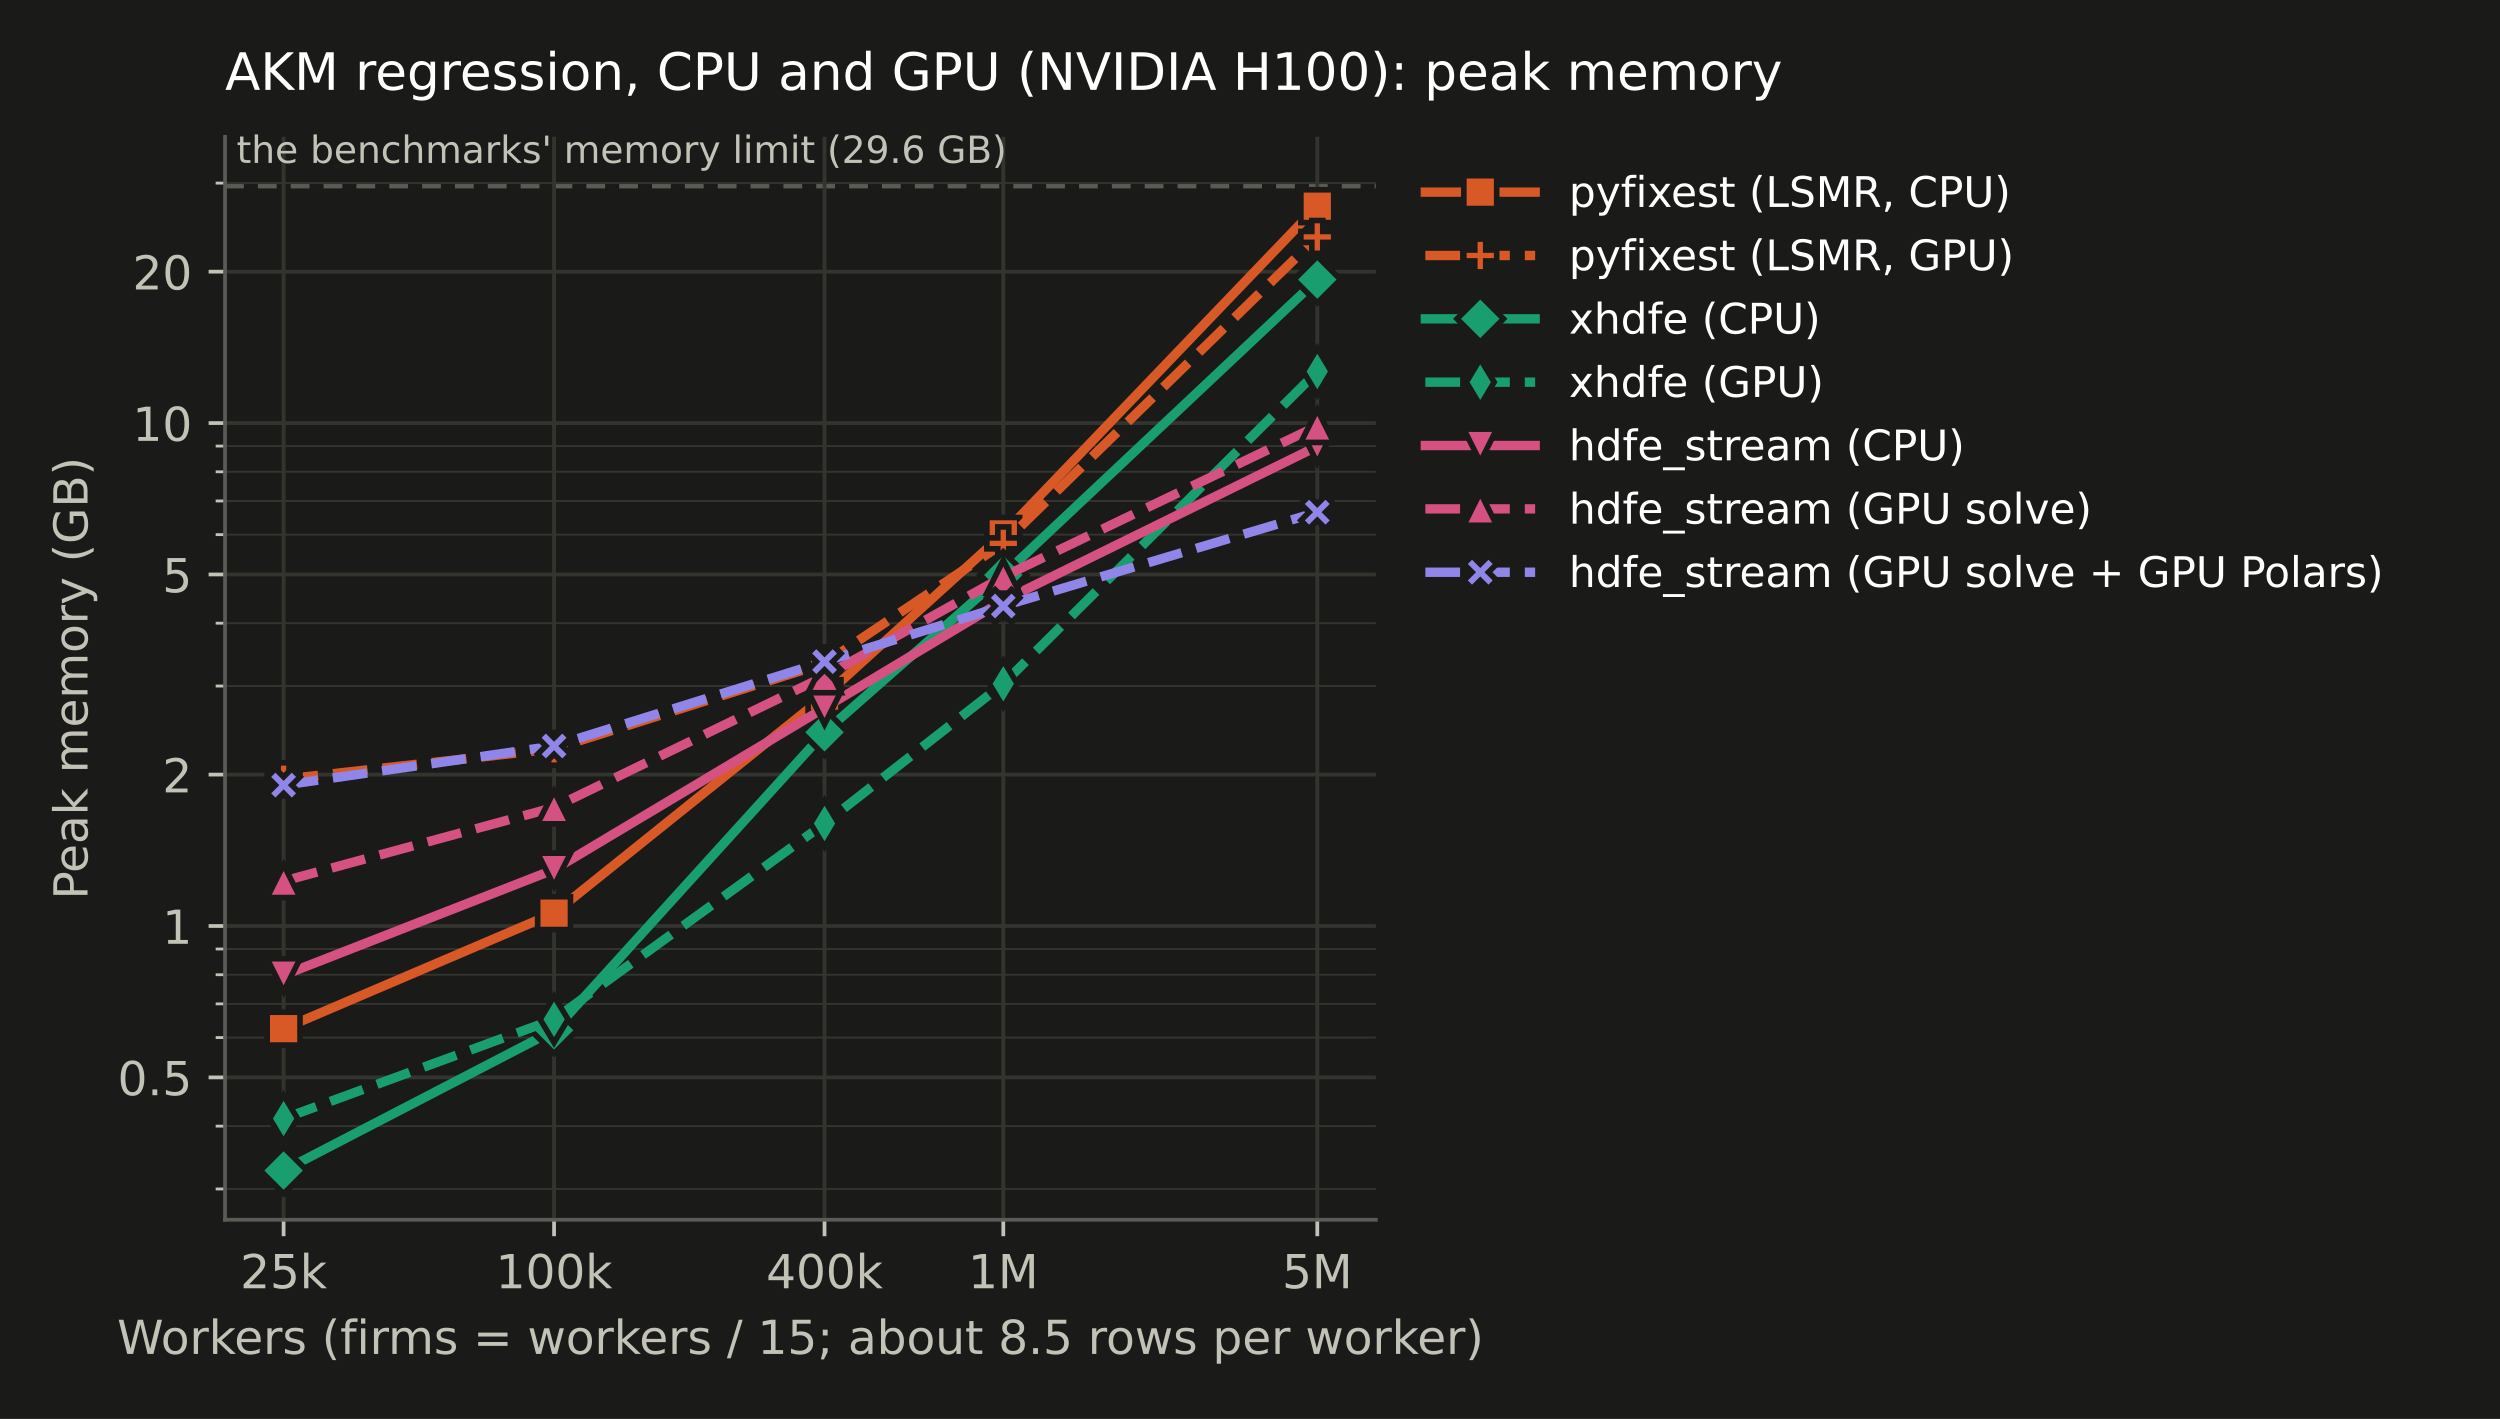
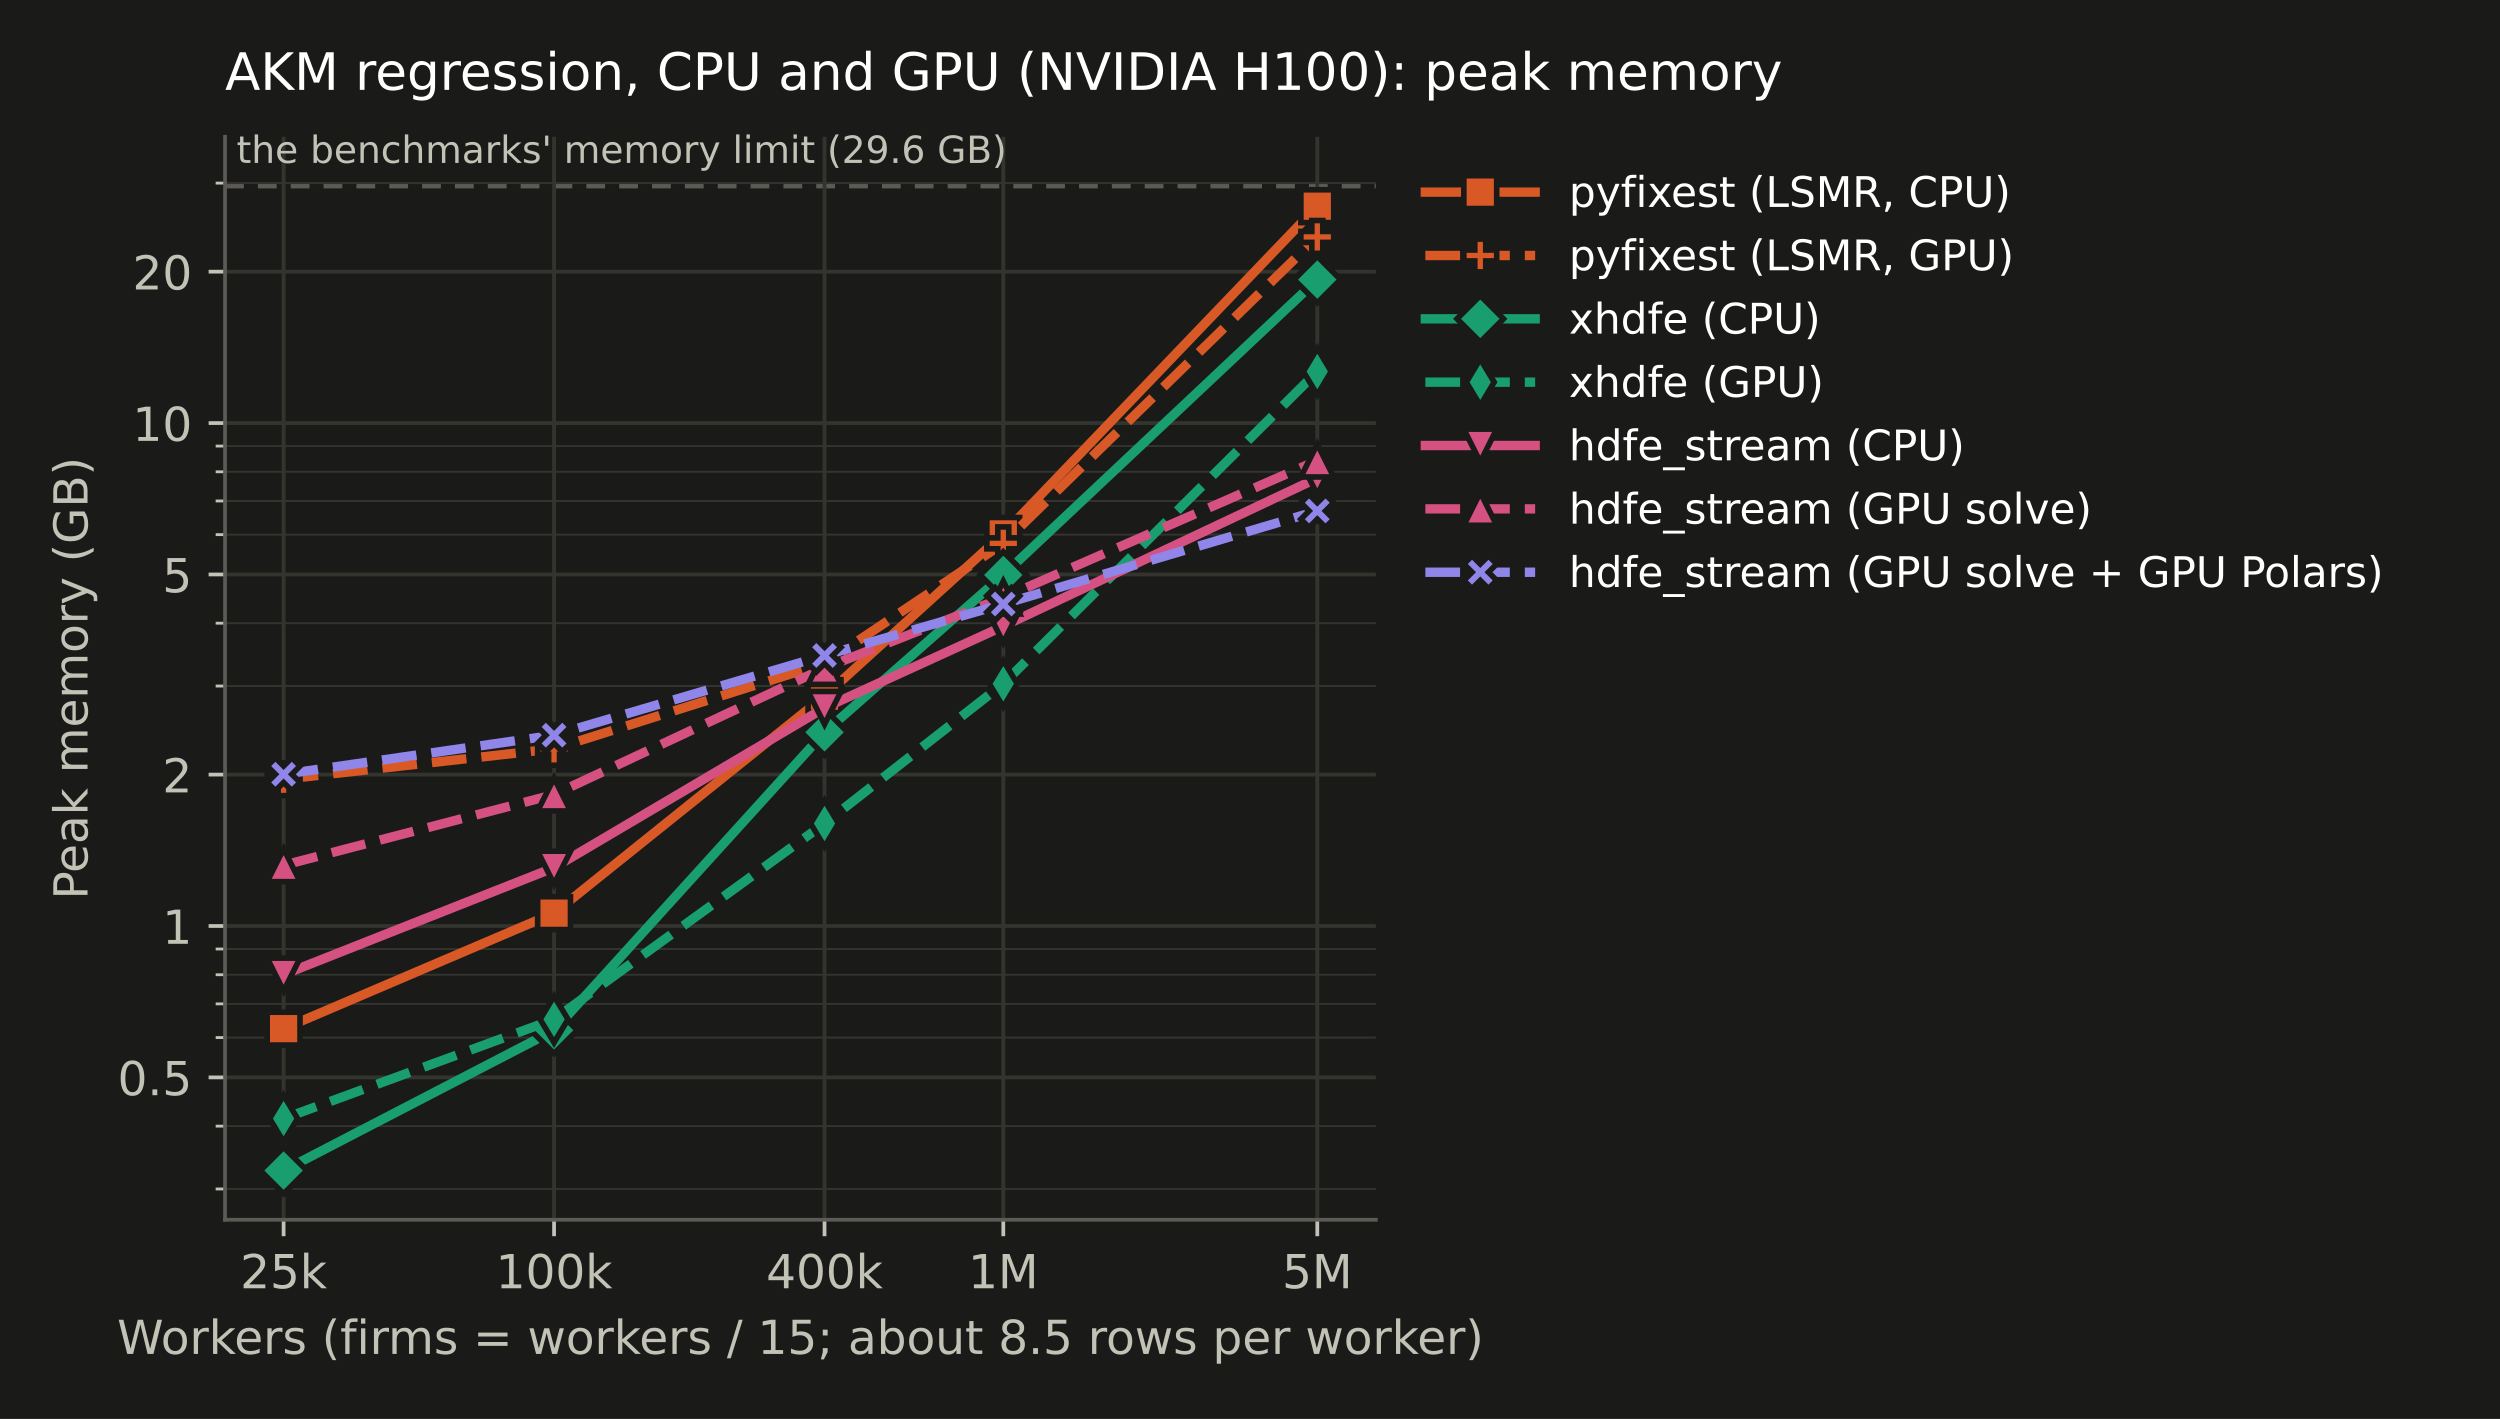
<svg xmlns="http://www.w3.org/2000/svg" xmlns:xlink="http://www.w3.org/1999/xlink" width="532.8pt" height="302.4pt" viewBox="0 0 532.8 302.4" version="1.1">
  <defs>
    <style type="text/css">*{stroke-linejoin: round; stroke-linecap: butt}</style>
  </defs>
  <g id="figure_1">
    <g id="patch_1">
      <path d="M 0 302.4  L 532.8 302.4  L 532.8 0  L 0 0  z " style="fill: #1a1a19" />
    </g>
    <g id="axes_1">
      <g id="patch_2">
        <path d="M 47.962 259.955  L 293.22 259.955  L 293.22 29.157  L 47.962 29.157  z " style="fill: #1a1a19" />
      </g>
      <g id="line2d_1">
        <path d="M 47.962 39.648  L 293.22 39.648  " clip-path="url(#p9bb0309272)" style="fill: none; stroke-dasharray: 4,3; stroke-dashoffset: 0; stroke: #5b5a55" />
      </g>
      <g id="matplotlib.axis_1">
        <g id="xtick_1">
          <g id="line2d_2">
            <path d="M 60.441 259.955  L 60.441 29.157  " clip-path="url(#p9bb0309272)" style="fill: none; stroke: #34342f; stroke-width: 0.8; stroke-linecap: square" />
          </g>
          <g id="line2d_3">
            <defs>
              <path id="m5e53d894cf" d="M 0 0  L 0 3.5  " style="stroke: #c3c2b7; stroke-width: 0.8" />
            </defs>
            <g>
              <use xlink:href="#m5e53d894cf" x="60.441" y="259.955" style="fill: #c3c2b7; stroke: #c3c2b7; stroke-width: 0.8" />
            </g>
          </g>
          <g id="text_1">
            <text style="font-size: 10px; font-family: 'DejaVu Sans', 'Bitstream Vera Sans', 'Computer Modern Sans Serif', 'Lucida Grande', 'Verdana', 'Geneva', 'Lucid', 'Arial', 'Helvetica', 'Avant Garde', sans-serif; text-anchor: middle; fill: #c3c2b7" x="60.441" y="274.554" transform="rotate(-0 60.44051 274.5537)">25k</text>
          </g>
        </g>
        <g id="xtick_2">
          <g id="line2d_4">
            <path d="M 118.082 259.955  L 118.082 29.157  " clip-path="url(#p9bb0309272)" style="fill: none; stroke: #34342f; stroke-width: 0.8; stroke-linecap: square" />
          </g>
          <g id="line2d_5">
            <g>
              <use xlink:href="#m5e53d894cf" x="118.082" y="259.955" style="fill: #c3c2b7; stroke: #c3c2b7; stroke-width: 0.8" />
            </g>
          </g>
          <g id="text_2">
            <text style="font-size: 10px; font-family: 'DejaVu Sans', 'Bitstream Vera Sans', 'Computer Modern Sans Serif', 'Lucida Grande', 'Verdana', 'Geneva', 'Lucid', 'Arial', 'Helvetica', 'Avant Garde', sans-serif; text-anchor: middle; fill: #c3c2b7" x="118.082" y="274.554" transform="rotate(-0 118.0818 274.5537)">100k</text>
          </g>
        </g>
        <g id="xtick_3">
          <g id="line2d_6">
            <path d="M 175.723 259.955  L 175.723 29.157  " clip-path="url(#p9bb0309272)" style="fill: none; stroke: #34342f; stroke-width: 0.8; stroke-linecap: square" />
          </g>
          <g id="line2d_7">
            <g>
              <use xlink:href="#m5e53d894cf" x="175.723" y="259.955" style="fill: #c3c2b7; stroke: #c3c2b7; stroke-width: 0.8" />
            </g>
          </g>
          <g id="text_3">
            <text style="font-size: 10px; font-family: 'DejaVu Sans', 'Bitstream Vera Sans', 'Computer Modern Sans Serif', 'Lucida Grande', 'Verdana', 'Geneva', 'Lucid', 'Arial', 'Helvetica', 'Avant Garde', sans-serif; text-anchor: middle; fill: #c3c2b7" x="175.723" y="274.554" transform="rotate(-0 175.7231 274.5537)">400k</text>
          </g>
        </g>
        <g id="xtick_4">
          <g id="line2d_8">
            <path d="M 213.822 259.955  L 213.822 29.157  " clip-path="url(#p9bb0309272)" style="fill: none; stroke: #34342f; stroke-width: 0.8; stroke-linecap: square" />
          </g>
          <g id="line2d_9">
            <g>
              <use xlink:href="#m5e53d894cf" x="213.822" y="259.955" style="fill: #c3c2b7; stroke: #c3c2b7; stroke-width: 0.8" />
            </g>
          </g>
          <g id="text_4">
            <text style="font-size: 10px; font-family: 'DejaVu Sans', 'Bitstream Vera Sans', 'Computer Modern Sans Serif', 'Lucida Grande', 'Verdana', 'Geneva', 'Lucid', 'Arial', 'Helvetica', 'Avant Garde', sans-serif; text-anchor: middle; fill: #c3c2b7" x="213.822" y="274.553" transform="rotate(-0 213.8219 274.553)">1M</text>
          </g>
        </g>
        <g id="xtick_5">
          <g id="line2d_10">
            <path d="M 280.741 259.955  L 280.741 29.157  " clip-path="url(#p9bb0309272)" style="fill: none; stroke: #34342f; stroke-width: 0.8; stroke-linecap: square" />
          </g>
          <g id="line2d_11">
            <g>
              <use xlink:href="#m5e53d894cf" x="280.741" y="259.955" style="fill: #c3c2b7; stroke: #c3c2b7; stroke-width: 0.8" />
            </g>
          </g>
          <g id="text_5">
            <text style="font-size: 10px; font-family: 'DejaVu Sans', 'Bitstream Vera Sans', 'Computer Modern Sans Serif', 'Lucida Grande', 'Verdana', 'Geneva', 'Lucid', 'Arial', 'Helvetica', 'Avant Garde', sans-serif; text-anchor: middle; fill: #c3c2b7" x="280.741" y="274.553" transform="rotate(-0 280.7414 274.553)">5M</text>
          </g>
        </g>
        <g id="text_6">
          <text style="font-size: 10px; font-family: 'DejaVu Sans', 'Bitstream Vera Sans', 'Computer Modern Sans Serif', 'Lucida Grande', 'Verdana', 'Geneva', 'Lucid', 'Arial', 'Helvetica', 'Avant Garde', sans-serif; text-anchor: middle; fill: #c3c2b7" x="170.591" y="288.555" transform="rotate(-0 170.5909 288.5545)">Workers (firms = workers / 15; about 8.5 rows per worker)</text>
        </g>
      </g>
      <g id="matplotlib.axis_2">
        <g id="ytick_1">
          <g id="line2d_12">
            <path d="M 47.962 229.612  L 293.22 229.612  " clip-path="url(#p9bb0309272)" style="fill: none; stroke: #34342f; stroke-width: 0.8; stroke-linecap: square" />
          </g>
          <g id="line2d_13">
            <defs>
              <path id="m9ad4db9a4c" d="M 0 0  L -3.5 0  " style="stroke: #c3c2b7; stroke-width: 0.8" />
            </defs>
            <g>
              <use xlink:href="#m9ad4db9a4c" x="47.962" y="229.612" style="fill: #c3c2b7; stroke: #c3c2b7; stroke-width: 0.8" />
            </g>
          </g>
          <g id="text_7">
            <text style="font-size: 10px; font-family: 'DejaVu Sans', 'Bitstream Vera Sans', 'Computer Modern Sans Serif', 'Lucida Grande', 'Verdana', 'Geneva', 'Lucid', 'Arial', 'Helvetica', 'Avant Garde', sans-serif; text-anchor: end; fill: #c3c2b7" x="40.962" y="233.411" transform="rotate(-0 40.96234 233.4108)">0.5</text>
          </g>
        </g>
        <g id="ytick_2">
          <g id="line2d_14">
            <path d="M 47.962 197.347  L 293.22 197.347  " clip-path="url(#p9bb0309272)" style="fill: none; stroke: #34342f; stroke-width: 0.8; stroke-linecap: square" />
          </g>
          <g id="line2d_15">
            <g>
              <use xlink:href="#m9ad4db9a4c" x="47.962" y="197.347" style="fill: #c3c2b7; stroke: #c3c2b7; stroke-width: 0.8" />
            </g>
          </g>
          <g id="text_8">
            <text style="font-size: 10px; font-family: 'DejaVu Sans', 'Bitstream Vera Sans', 'Computer Modern Sans Serif', 'Lucida Grande', 'Verdana', 'Geneva', 'Lucid', 'Arial', 'Helvetica', 'Avant Garde', sans-serif; text-anchor: end; fill: #c3c2b7" x="40.962" y="201.145" transform="rotate(-0 40.96234 201.1453)">1</text>
          </g>
        </g>
        <g id="ytick_3">
          <g id="line2d_16">
            <path d="M 47.962 165.081  L 293.22 165.081  " clip-path="url(#p9bb0309272)" style="fill: none; stroke: #34342f; stroke-width: 0.8; stroke-linecap: square" />
          </g>
          <g id="line2d_17">
            <g>
              <use xlink:href="#m9ad4db9a4c" x="47.962" y="165.081" style="fill: #c3c2b7; stroke: #c3c2b7; stroke-width: 0.8" />
            </g>
          </g>
          <g id="text_9">
            <text style="font-size: 10px; font-family: 'DejaVu Sans', 'Bitstream Vera Sans', 'Computer Modern Sans Serif', 'Lucida Grande', 'Verdana', 'Geneva', 'Lucid', 'Arial', 'Helvetica', 'Avant Garde', sans-serif; text-anchor: end; fill: #c3c2b7" x="40.962" y="168.88" transform="rotate(-0 40.96234 168.8799)">2</text>
          </g>
        </g>
        <g id="ytick_4">
          <g id="line2d_18">
            <path d="M 47.962 122.428  L 293.22 122.428  " clip-path="url(#p9bb0309272)" style="fill: none; stroke: #34342f; stroke-width: 0.8; stroke-linecap: square" />
          </g>
          <g id="line2d_19">
            <g>
              <use xlink:href="#m9ad4db9a4c" x="47.962" y="122.428" style="fill: #c3c2b7; stroke: #c3c2b7; stroke-width: 0.8" />
            </g>
          </g>
          <g id="text_10">
            <text style="font-size: 10px; font-family: 'DejaVu Sans', 'Bitstream Vera Sans', 'Computer Modern Sans Serif', 'Lucida Grande', 'Verdana', 'Geneva', 'Lucid', 'Arial', 'Helvetica', 'Avant Garde', sans-serif; text-anchor: end; fill: #c3c2b7" x="40.962" y="126.227" transform="rotate(-0 40.96234 126.2272)">5</text>
          </g>
        </g>
        <g id="ytick_5">
          <g id="line2d_20">
            <path d="M 47.962 90.163  L 293.22 90.163  " clip-path="url(#p9bb0309272)" style="fill: none; stroke: #34342f; stroke-width: 0.8; stroke-linecap: square" />
          </g>
          <g id="line2d_21">
            <g>
              <use xlink:href="#m9ad4db9a4c" x="47.962" y="90.163" style="fill: #c3c2b7; stroke: #c3c2b7; stroke-width: 0.8" />
            </g>
          </g>
          <g id="text_11">
            <text style="font-size: 10px; font-family: 'DejaVu Sans', 'Bitstream Vera Sans', 'Computer Modern Sans Serif', 'Lucida Grande', 'Verdana', 'Geneva', 'Lucid', 'Arial', 'Helvetica', 'Avant Garde', sans-serif; text-anchor: end; fill: #c3c2b7" x="40.962" y="93.962" transform="rotate(-0 40.96234 93.96178)">10</text>
          </g>
        </g>
        <g id="ytick_6">
          <g id="line2d_22">
            <path d="M 47.962 57.897  L 293.22 57.897  " clip-path="url(#p9bb0309272)" style="fill: none; stroke: #34342f; stroke-width: 0.8; stroke-linecap: square" />
          </g>
          <g id="line2d_23">
            <g>
              <use xlink:href="#m9ad4db9a4c" x="47.962" y="57.897" style="fill: #c3c2b7; stroke: #c3c2b7; stroke-width: 0.8" />
            </g>
          </g>
          <g id="text_12">
            <text style="font-size: 10px; font-family: 'DejaVu Sans', 'Bitstream Vera Sans', 'Computer Modern Sans Serif', 'Lucida Grande', 'Verdana', 'Geneva', 'Lucid', 'Arial', 'Helvetica', 'Avant Garde', sans-serif; text-anchor: end; fill: #c3c2b7" x="40.962" y="61.696" transform="rotate(-0 40.96234 61.69632)">20</text>
          </g>
        </g>
        <g id="ytick_7">
          <g id="line2d_24">
            <path d="M 47.962 253.391  L 293.22 253.391  " clip-path="url(#p9bb0309272)" style="fill: none; stroke: #34342f; stroke-width: 0.4; stroke-linecap: square" />
          </g>
          <g id="line2d_25">
            <defs>
              <path id="m36811fcc21" d="M 0 0  L -2 0  " style="stroke: #c3c2b7; stroke-width: 0.6" />
            </defs>
            <g>
              <use xlink:href="#m36811fcc21" x="47.962" y="253.391" style="fill: #c3c2b7; stroke: #c3c2b7; stroke-width: 0.6" />
            </g>
          </g>
        </g>
        <g id="ytick_8">
          <g id="line2d_26">
            <path d="M 47.962 239.999  L 293.22 239.999  " clip-path="url(#p9bb0309272)" style="fill: none; stroke: #34342f; stroke-width: 0.4; stroke-linecap: square" />
          </g>
          <g id="line2d_27">
            <g>
              <use xlink:href="#m36811fcc21" x="47.962" y="239.999" style="fill: #c3c2b7; stroke: #c3c2b7; stroke-width: 0.6" />
            </g>
          </g>
        </g>
        <g id="ytick_9">
          <g id="line2d_28">
            <path d="M 47.962 221.125  L 293.22 221.125  " clip-path="url(#p9bb0309272)" style="fill: none; stroke: #34342f; stroke-width: 0.4; stroke-linecap: square" />
          </g>
          <g id="line2d_29">
            <g>
              <use xlink:href="#m36811fcc21" x="47.962" y="221.125" style="fill: #c3c2b7; stroke: #c3c2b7; stroke-width: 0.6" />
            </g>
          </g>
        </g>
        <g id="ytick_10">
          <g id="line2d_30">
            <path d="M 47.962 213.949  L 293.22 213.949  " clip-path="url(#p9bb0309272)" style="fill: none; stroke: #34342f; stroke-width: 0.4; stroke-linecap: square" />
          </g>
          <g id="line2d_31">
            <g>
              <use xlink:href="#m36811fcc21" x="47.962" y="213.949" style="fill: #c3c2b7; stroke: #c3c2b7; stroke-width: 0.6" />
            </g>
          </g>
        </g>
        <g id="ytick_11">
          <g id="line2d_32">
            <path d="M 47.962 207.734  L 293.22 207.734  " clip-path="url(#p9bb0309272)" style="fill: none; stroke: #34342f; stroke-width: 0.4; stroke-linecap: square" />
          </g>
          <g id="line2d_33">
            <g>
              <use xlink:href="#m36811fcc21" x="47.962" y="207.734" style="fill: #c3c2b7; stroke: #c3c2b7; stroke-width: 0.6" />
            </g>
          </g>
        </g>
        <g id="ytick_12">
          <g id="line2d_34">
            <path d="M 47.962 202.251  L 293.22 202.251  " clip-path="url(#p9bb0309272)" style="fill: none; stroke: #34342f; stroke-width: 0.4; stroke-linecap: square" />
          </g>
          <g id="line2d_35">
            <g>
              <use xlink:href="#m36811fcc21" x="47.962" y="202.251" style="fill: #c3c2b7; stroke: #c3c2b7; stroke-width: 0.6" />
            </g>
          </g>
        </g>
        <g id="ytick_13">
          <g id="line2d_36">
            <path d="M 47.962 146.207  L 293.22 146.207  " clip-path="url(#p9bb0309272)" style="fill: none; stroke: #34342f; stroke-width: 0.4; stroke-linecap: square" />
          </g>
          <g id="line2d_37">
            <g>
              <use xlink:href="#m36811fcc21" x="47.962" y="146.207" style="fill: #c3c2b7; stroke: #c3c2b7; stroke-width: 0.6" />
            </g>
          </g>
        </g>
        <g id="ytick_14">
          <g id="line2d_38">
            <path d="M 47.962 132.816  L 293.22 132.816  " clip-path="url(#p9bb0309272)" style="fill: none; stroke: #34342f; stroke-width: 0.4; stroke-linecap: square" />
          </g>
          <g id="line2d_39">
            <g>
              <use xlink:href="#m36811fcc21" x="47.962" y="132.816" style="fill: #c3c2b7; stroke: #c3c2b7; stroke-width: 0.6" />
            </g>
          </g>
        </g>
        <g id="ytick_15">
          <g id="line2d_40">
            <path d="M 47.962 113.941  L 293.22 113.941  " clip-path="url(#p9bb0309272)" style="fill: none; stroke: #34342f; stroke-width: 0.4; stroke-linecap: square" />
          </g>
          <g id="line2d_41">
            <g>
              <use xlink:href="#m36811fcc21" x="47.962" y="113.941" style="fill: #c3c2b7; stroke: #c3c2b7; stroke-width: 0.6" />
            </g>
          </g>
        </g>
        <g id="ytick_16">
          <g id="line2d_42">
            <path d="M 47.962 106.766  L 293.22 106.766  " clip-path="url(#p9bb0309272)" style="fill: none; stroke: #34342f; stroke-width: 0.4; stroke-linecap: square" />
          </g>
          <g id="line2d_43">
            <g>
              <use xlink:href="#m36811fcc21" x="47.962" y="106.766" style="fill: #c3c2b7; stroke: #c3c2b7; stroke-width: 0.6" />
            </g>
          </g>
        </g>
        <g id="ytick_17">
          <g id="line2d_44">
            <path d="M 47.962 100.55  L 293.22 100.55  " clip-path="url(#p9bb0309272)" style="fill: none; stroke: #34342f; stroke-width: 0.4; stroke-linecap: square" />
          </g>
          <g id="line2d_45">
            <g>
              <use xlink:href="#m36811fcc21" x="47.962" y="100.55" style="fill: #c3c2b7; stroke: #c3c2b7; stroke-width: 0.6" />
            </g>
          </g>
        </g>
        <g id="ytick_18">
          <g id="line2d_46">
            <path d="M 47.962 95.067  L 293.22 95.067  " clip-path="url(#p9bb0309272)" style="fill: none; stroke: #34342f; stroke-width: 0.4; stroke-linecap: square" />
          </g>
          <g id="line2d_47">
            <g>
              <use xlink:href="#m36811fcc21" x="47.962" y="95.067" style="fill: #c3c2b7; stroke: #c3c2b7; stroke-width: 0.6" />
            </g>
          </g>
        </g>
        <g id="ytick_19">
          <g id="line2d_48">
            <path d="M 47.962 39.023  L 293.22 39.023  " clip-path="url(#p9bb0309272)" style="fill: none; stroke: #34342f; stroke-width: 0.4; stroke-linecap: square" />
          </g>
          <g id="line2d_49">
            <g>
              <use xlink:href="#m36811fcc21" x="47.962" y="39.023" style="fill: #c3c2b7; stroke: #c3c2b7; stroke-width: 0.6" />
            </g>
          </g>
        </g>
        <g id="text_13">
          <text style="font-size: 10px; font-family: 'DejaVu Sans', 'Bitstream Vera Sans', 'Computer Modern Sans Serif', 'Lucida Grande', 'Verdana', 'Geneva', 'Lucid', 'Arial', 'Helvetica', 'Avant Garde', sans-serif; text-anchor: middle; fill: #c3c2b7" x="18.657" y="144.556" transform="rotate(-90 18.65687 144.5564)">Peak memory (GB)</text>
        </g>
      </g>
      <g id="patch_3">
        <path d="M 47.962 259.955  L 47.962 29.157  " style="fill: none; stroke: #5b5a55; stroke-width: 0.8; stroke-linejoin: miter; stroke-linecap: square" />
      </g>
      <g id="patch_4">
        <path d="M 47.962 259.955  L 293.22 259.955  " style="fill: none; stroke: #5b5a55; stroke-width: 0.8; stroke-linejoin: miter; stroke-linecap: square" />
      </g>
      <g id="line2d_50">
        <path d="M 60.441 219.225  L 118.082 194.608  L 175.723 148.362  L 213.822 113.787  L 280.741 43.945  " clip-path="url(#p9bb0309272)" style="fill: none; stroke: #d95926; stroke-width: 2; stroke-linecap: square" />
        <defs>
          <path id="m72b074f4e4" d="M -3.5 3.5  L 3.5 3.5  L 3.5 -3.5  L -3.5 -3.5  z " style="stroke: #1a1a19; stroke-width: 1.2; stroke-linejoin: miter" />
        </defs>
        <g clip-path="url(#p9bb0309272)">
          <use xlink:href="#m72b074f4e4" x="60.441" y="219.225" style="fill: #d95926; stroke: #1a1a19; stroke-width: 1.2; stroke-linejoin: miter" />
          <use xlink:href="#m72b074f4e4" x="118.082" y="194.608" style="fill: #d95926; stroke: #1a1a19; stroke-width: 1.2; stroke-linejoin: miter" />
          <use xlink:href="#m72b074f4e4" x="175.723" y="148.362" style="fill: #d95926; stroke: #1a1a19; stroke-width: 1.2; stroke-linejoin: miter" />
          <use xlink:href="#m72b074f4e4" x="213.822" y="113.787" style="fill: #d95926; stroke: #1a1a19; stroke-width: 1.2; stroke-linejoin: miter" />
          <use xlink:href="#m72b074f4e4" x="280.741" y="43.945" style="fill: #d95926; stroke: #1a1a19; stroke-width: 1.2; stroke-linejoin: miter" />
        </g>
      </g>
      <g id="line2d_51">
        <path d="M 60.441 166.071  L 118.082 159.588  L 175.723 141.355  L 213.822 115.801  L 280.741 50.496  " clip-path="url(#p9bb0309272)" style="fill: none; stroke-dasharray: 7.4,3.2; stroke-dashoffset: 0; stroke: #d95926; stroke-width: 2" />
        <defs>
          <path id="m5687f20a0a" d="M -1.167 3.5  L 1.167 3.5  L 1.167 1.167  L 3.5 1.167  L 3.5 -1.167  L 1.167 -1.167  L 1.167 -3.5  L -1.167 -3.5  L -1.167 -1.167  L -3.5 -1.167  L -3.5 1.167  L -1.167 1.167  z " style="stroke: #1a1a19; stroke-width: 1.2; stroke-linejoin: miter" />
        </defs>
        <g clip-path="url(#p9bb0309272)">
          <use xlink:href="#m5687f20a0a" x="60.441" y="166.071" style="fill: #d95926; stroke: #1a1a19; stroke-width: 1.2; stroke-linejoin: miter" />
          <use xlink:href="#m5687f20a0a" x="118.082" y="159.588" style="fill: #d95926; stroke: #1a1a19; stroke-width: 1.2; stroke-linejoin: miter" />
          <use xlink:href="#m5687f20a0a" x="175.723" y="141.355" style="fill: #d95926; stroke: #1a1a19; stroke-width: 1.2; stroke-linejoin: miter" />
          <use xlink:href="#m5687f20a0a" x="213.822" y="115.801" style="fill: #d95926; stroke: #1a1a19; stroke-width: 1.2; stroke-linejoin: miter" />
          <use xlink:href="#m5687f20a0a" x="280.741" y="50.496" style="fill: #d95926; stroke: #1a1a19; stroke-width: 1.2; stroke-linejoin: miter" />
        </g>
      </g>
      <g id="line2d_52">
        <path d="M 60.441 249.464  L 118.082 219.576  L 175.723 156.066  L 213.822 122.537  L 280.741 59.586  " clip-path="url(#p9bb0309272)" style="fill: none; stroke: #199e70; stroke-width: 2; stroke-linecap: square" />
        <defs>
          <path id="mc92329f68a" d="M -0 4.95  L 4.95 0  L 0 -4.95  L -4.95 -0  z " style="stroke: #1a1a19; stroke-width: 1.2; stroke-linejoin: miter" />
        </defs>
        <g clip-path="url(#p9bb0309272)">
          <use xlink:href="#mc92329f68a" x="60.441" y="249.464" style="fill: #199e70; stroke: #1a1a19; stroke-width: 1.2; stroke-linejoin: miter" />
          <use xlink:href="#mc92329f68a" x="118.082" y="219.576" style="fill: #199e70; stroke: #1a1a19; stroke-width: 1.2; stroke-linejoin: miter" />
          <use xlink:href="#mc92329f68a" x="175.723" y="156.066" style="fill: #199e70; stroke: #1a1a19; stroke-width: 1.2; stroke-linejoin: miter" />
          <use xlink:href="#mc92329f68a" x="213.822" y="122.537" style="fill: #199e70; stroke: #1a1a19; stroke-width: 1.2; stroke-linejoin: miter" />
          <use xlink:href="#mc92329f68a" x="280.741" y="59.586" style="fill: #199e70; stroke: #1a1a19; stroke-width: 1.2; stroke-linejoin: miter" />
        </g>
      </g>
      <g id="line2d_53">
        <path d="M 60.441 238.387  L 118.082 217.242  L 175.723 175.5  L 213.822 145.718  L 280.741 79.174  " clip-path="url(#p9bb0309272)" style="fill: none; stroke-dasharray: 7.4,3.2; stroke-dashoffset: 0; stroke: #199e70; stroke-width: 2" />
        <defs>
          <path id="made008b0bd" d="M -0 4.95  L 2.97 0  L 0 -4.95  L -2.97 -0  z " style="stroke: #1a1a19; stroke-width: 1.2; stroke-linejoin: miter" />
        </defs>
        <g clip-path="url(#p9bb0309272)">
          <use xlink:href="#made008b0bd" x="60.441" y="238.387" style="fill: #199e70; stroke: #1a1a19; stroke-width: 1.2; stroke-linejoin: miter" />
          <use xlink:href="#made008b0bd" x="118.082" y="217.242" style="fill: #199e70; stroke: #1a1a19; stroke-width: 1.2; stroke-linejoin: miter" />
          <use xlink:href="#made008b0bd" x="175.723" y="175.5" style="fill: #199e70; stroke: #1a1a19; stroke-width: 1.2; stroke-linejoin: miter" />
          <use xlink:href="#made008b0bd" x="213.822" y="145.718" style="fill: #199e70; stroke: #1a1a19; stroke-width: 1.2; stroke-linejoin: miter" />
          <use xlink:href="#made008b0bd" x="280.741" y="79.174" style="fill: #199e70; stroke: #1a1a19; stroke-width: 1.2; stroke-linejoin: miter" />
        </g>
      </g>
      <g id="line2d_54">
-         <path d="M 60.441 207.827  L 118.082 185.324  L 175.723 150.854  L 213.822 127.998  L 280.741 95.126  " clip-path="url(#p9bb0309272)" style="fill: none; stroke: #d55181; stroke-width: 2; stroke-linecap: square" />
+         <path d="M 60.441 207.693  L 118.082 184.909  L 175.723 150.86  L 213.822 133.462  L 280.741 101.9  " clip-path="url(#p9bb0309272)" style="fill: none; stroke: #d55181; stroke-width: 2; stroke-linecap: square" />
        <defs>
          <path id="mc97f44e263" d="M -0 3.5  L 3.5 -3.5  L -3.5 -3.5  z " style="stroke: #1a1a19; stroke-width: 1.2; stroke-linejoin: miter" />
        </defs>
        <g clip-path="url(#p9bb0309272)">
-           <use xlink:href="#mc97f44e263" x="60.441" y="207.827" style="fill: #d55181; stroke: #1a1a19; stroke-width: 1.2; stroke-linejoin: miter" />
-           <use xlink:href="#mc97f44e263" x="118.082" y="185.324" style="fill: #d55181; stroke: #1a1a19; stroke-width: 1.2; stroke-linejoin: miter" />
-           <use xlink:href="#mc97f44e263" x="175.723" y="150.854" style="fill: #d55181; stroke: #1a1a19; stroke-width: 1.2; stroke-linejoin: miter" />
-           <use xlink:href="#mc97f44e263" x="213.822" y="127.998" style="fill: #d55181; stroke: #1a1a19; stroke-width: 1.2; stroke-linejoin: miter" />
-           <use xlink:href="#mc97f44e263" x="280.741" y="95.126" style="fill: #d55181; stroke: #1a1a19; stroke-width: 1.2; stroke-linejoin: miter" />
+           <use xlink:href="#mc97f44e263" x="60.441" y="207.693" style="fill: #d55181; stroke: #1a1a19; stroke-width: 1.2; stroke-linejoin: miter" />
+           <use xlink:href="#mc97f44e263" x="118.082" y="184.909" style="fill: #d55181; stroke: #1a1a19; stroke-width: 1.2; stroke-linejoin: miter" />
+           <use xlink:href="#mc97f44e263" x="175.723" y="150.86" style="fill: #d55181; stroke: #1a1a19; stroke-width: 1.2; stroke-linejoin: miter" />
+           <use xlink:href="#mc97f44e263" x="213.822" y="133.462" style="fill: #d55181; stroke: #1a1a19; stroke-width: 1.2; stroke-linejoin: miter" />
+           <use xlink:href="#mc97f44e263" x="280.741" y="101.9" style="fill: #d55181; stroke: #1a1a19; stroke-width: 1.2; stroke-linejoin: miter" />
        </g>
      </g>
      <g id="line2d_55">
-         <path d="M 60.441 187.786  L 118.082 172.075  L 175.723 144.137  L 213.822 122.905  L 280.741 90.793  " clip-path="url(#p9bb0309272)" style="fill: none; stroke-dasharray: 7.4,3.2; stroke-dashoffset: 0; stroke: #d55181; stroke-width: 2" />
+         <path d="M 60.441 184.402  L 118.082 169.336  L 175.723 142.364  L 213.822 127.364  L 280.741 98.148  " clip-path="url(#p9bb0309272)" style="fill: none; stroke-dasharray: 7.4,3.2; stroke-dashoffset: 0; stroke: #d55181; stroke-width: 2" />
        <defs>
          <path id="m3538fc9210" d="M 0 -3.5  L -3.5 3.5  L 3.5 3.5  z " style="stroke: #1a1a19; stroke-width: 1.2; stroke-linejoin: miter" />
        </defs>
        <g clip-path="url(#p9bb0309272)">
-           <use xlink:href="#m3538fc9210" x="60.441" y="187.786" style="fill: #d55181; stroke: #1a1a19; stroke-width: 1.2; stroke-linejoin: miter" />
-           <use xlink:href="#m3538fc9210" x="118.082" y="172.075" style="fill: #d55181; stroke: #1a1a19; stroke-width: 1.2; stroke-linejoin: miter" />
-           <use xlink:href="#m3538fc9210" x="175.723" y="144.137" style="fill: #d55181; stroke: #1a1a19; stroke-width: 1.2; stroke-linejoin: miter" />
-           <use xlink:href="#m3538fc9210" x="213.822" y="122.905" style="fill: #d55181; stroke: #1a1a19; stroke-width: 1.2; stroke-linejoin: miter" />
-           <use xlink:href="#m3538fc9210" x="280.741" y="90.793" style="fill: #d55181; stroke: #1a1a19; stroke-width: 1.2; stroke-linejoin: miter" />
+           <use xlink:href="#m3538fc9210" x="60.441" y="184.402" style="fill: #d55181; stroke: #1a1a19; stroke-width: 1.2; stroke-linejoin: miter" />
+           <use xlink:href="#m3538fc9210" x="118.082" y="169.336" style="fill: #d55181; stroke: #1a1a19; stroke-width: 1.2; stroke-linejoin: miter" />
+           <use xlink:href="#m3538fc9210" x="175.723" y="142.364" style="fill: #d55181; stroke: #1a1a19; stroke-width: 1.2; stroke-linejoin: miter" />
+           <use xlink:href="#m3538fc9210" x="213.822" y="127.364" style="fill: #d55181; stroke: #1a1a19; stroke-width: 1.2; stroke-linejoin: miter" />
+           <use xlink:href="#m3538fc9210" x="280.741" y="98.148" style="fill: #d55181; stroke: #1a1a19; stroke-width: 1.2; stroke-linejoin: miter" />
        </g>
      </g>
      <g id="line2d_56">
-         <path d="M 60.441 167.324  L 118.082 158.984  L 175.723 141.008  L 213.822 129.153  L 280.741 109.158  " clip-path="url(#p9bb0309272)" style="fill: none; stroke-dasharray: 7.4,3.2; stroke-dashoffset: 0; stroke: #9085e9; stroke-width: 2" />
+         <path d="M 60.441 165.009  L 118.082 156.678  L 175.723 139.693  L 213.822 128.728  L 280.741 108.891  " clip-path="url(#p9bb0309272)" style="fill: none; stroke-dasharray: 7.4,3.2; stroke-dashoffset: 0; stroke: #9085e9; stroke-width: 2" />
        <defs>
          <path id="mdfb906f3f3" d="M -1.75 3.5  L 0 1.75  L 1.75 3.5  L 3.5 1.75  L 1.75 0  L 3.5 -1.75  L 1.75 -3.5  L 0 -1.75  L -1.75 -3.5  L -3.5 -1.75  L -1.75 0  L -3.5 1.75  z " style="stroke: #1a1a19; stroke-width: 1.2; stroke-linejoin: miter" />
        </defs>
        <g clip-path="url(#p9bb0309272)">
-           <use xlink:href="#mdfb906f3f3" x="60.441" y="167.324" style="fill: #9085e9; stroke: #1a1a19; stroke-width: 1.2; stroke-linejoin: miter" />
-           <use xlink:href="#mdfb906f3f3" x="118.082" y="158.984" style="fill: #9085e9; stroke: #1a1a19; stroke-width: 1.2; stroke-linejoin: miter" />
-           <use xlink:href="#mdfb906f3f3" x="175.723" y="141.008" style="fill: #9085e9; stroke: #1a1a19; stroke-width: 1.2; stroke-linejoin: miter" />
-           <use xlink:href="#mdfb906f3f3" x="213.822" y="129.153" style="fill: #9085e9; stroke: #1a1a19; stroke-width: 1.2; stroke-linejoin: miter" />
-           <use xlink:href="#mdfb906f3f3" x="280.741" y="109.158" style="fill: #9085e9; stroke: #1a1a19; stroke-width: 1.2; stroke-linejoin: miter" />
+           <use xlink:href="#mdfb906f3f3" x="60.441" y="165.009" style="fill: #9085e9; stroke: #1a1a19; stroke-width: 1.2; stroke-linejoin: miter" />
+           <use xlink:href="#mdfb906f3f3" x="118.082" y="156.678" style="fill: #9085e9; stroke: #1a1a19; stroke-width: 1.2; stroke-linejoin: miter" />
+           <use xlink:href="#mdfb906f3f3" x="175.723" y="139.693" style="fill: #9085e9; stroke: #1a1a19; stroke-width: 1.2; stroke-linejoin: miter" />
+           <use xlink:href="#mdfb906f3f3" x="213.822" y="128.728" style="fill: #9085e9; stroke: #1a1a19; stroke-width: 1.2; stroke-linejoin: miter" />
+           <use xlink:href="#mdfb906f3f3" x="280.741" y="108.891" style="fill: #9085e9; stroke: #1a1a19; stroke-width: 1.2; stroke-linejoin: miter" />
        </g>
      </g>
      <g id="text_14">
        <text style="font-size: 8px; font-family: 'DejaVu Sans', 'Bitstream Vera Sans', 'Computer Modern Sans Serif', 'Lucida Grande', 'Verdana', 'Geneva', 'Lucid', 'Arial', 'Helvetica', 'Avant Garde', sans-serif; text-anchor: start; fill: #c3c2b7" x="50.415" y="34.726" transform="rotate(-0 50.41492 34.72636)">the benchmarks' memory limit (29.6 GB)</text>
      </g>
      <g id="text_15">
        <text style="font-size: 11px; font-family: 'DejaVu Sans', 'Bitstream Vera Sans', 'Computer Modern Sans Serif', 'Lucida Grande', 'Verdana', 'Geneva', 'Lucid', 'Arial', 'Helvetica', 'Avant Garde', sans-serif; text-anchor: start; fill: #ffffff" x="47.962" y="19.157" transform="rotate(-0 47.96234 19.15742)">AKM regression, CPU and GPU (NVIDIA H100): peak memory</text>
      </g>
      <g id="legend_1">
        <g id="line2d_57">
          <path d="M 303.772 40.946  L 315.472 40.946  L 327.172 40.946  " style="fill: none; stroke: #d95926; stroke-width: 2; stroke-linecap: square" />
          <g>
            <use xlink:href="#m72b074f4e4" x="315.472" y="40.946" style="fill: #d95926; stroke: #1a1a19; stroke-width: 1.2; stroke-linejoin: miter" />
          </g>
        </g>
        <g id="text_16">
          <text style="font-size: 9px; font-family: 'DejaVu Sans', 'Bitstream Vera Sans', 'Computer Modern Sans Serif', 'Lucida Grande', 'Verdana', 'Geneva', 'Lucid', 'Arial', 'Helvetica', 'Avant Garde', sans-serif; text-anchor: start; fill: #ffffff" x="334.372" y="44.096" transform="rotate(-0 334.3721 44.09602)">pyfixest (LSMR, CPU)</text>
        </g>
        <g id="line2d_58">
          <path d="M 303.772 54.447  L 315.472 54.447  L 327.172 54.447  " style="fill: none; stroke-dasharray: 7.4,3.2; stroke-dashoffset: 0; stroke: #d95926; stroke-width: 2" />
          <g>
            <use xlink:href="#m5687f20a0a" x="315.472" y="54.447" style="fill: #d95926; stroke: #1a1a19; stroke-width: 1.2; stroke-linejoin: miter" />
          </g>
        </g>
        <g id="text_17">
          <text style="font-size: 9px; font-family: 'DejaVu Sans', 'Bitstream Vera Sans', 'Computer Modern Sans Serif', 'Lucida Grande', 'Verdana', 'Geneva', 'Lucid', 'Arial', 'Helvetica', 'Avant Garde', sans-serif; text-anchor: start; fill: #ffffff" x="334.372" y="57.597" transform="rotate(-0 334.3721 57.59672)">pyfixest (LSMR, GPU)</text>
        </g>
        <g id="line2d_59">
          <path d="M 303.772 67.947  L 315.472 67.947  L 327.172 67.947  " style="fill: none; stroke: #199e70; stroke-width: 2; stroke-linecap: square" />
          <g>
            <use xlink:href="#mc92329f68a" x="315.472" y="67.947" style="fill: #199e70; stroke: #1a1a19; stroke-width: 1.2; stroke-linejoin: miter" />
          </g>
        </g>
        <g id="text_18">
          <text style="font-size: 9px; font-family: 'DejaVu Sans', 'Bitstream Vera Sans', 'Computer Modern Sans Serif', 'Lucida Grande', 'Verdana', 'Geneva', 'Lucid', 'Arial', 'Helvetica', 'Avant Garde', sans-serif; text-anchor: start; fill: #ffffff" x="334.372" y="71.097" transform="rotate(-0 334.3721 71.09742)">xhdfe (CPU)</text>
        </g>
        <g id="line2d_60">
          <path d="M 303.772 81.448  L 315.472 81.448  L 327.172 81.448  " style="fill: none; stroke-dasharray: 7.4,3.2; stroke-dashoffset: 0; stroke: #199e70; stroke-width: 2" />
          <g>
            <use xlink:href="#made008b0bd" x="315.472" y="81.448" style="fill: #199e70; stroke: #1a1a19; stroke-width: 1.2; stroke-linejoin: miter" />
          </g>
        </g>
        <g id="text_19">
          <text style="font-size: 9px; font-family: 'DejaVu Sans', 'Bitstream Vera Sans', 'Computer Modern Sans Serif', 'Lucida Grande', 'Verdana', 'Geneva', 'Lucid', 'Arial', 'Helvetica', 'Avant Garde', sans-serif; text-anchor: start; fill: #ffffff" x="334.372" y="84.598" transform="rotate(-0 334.3721 84.59812)">xhdfe (GPU)</text>
        </g>
        <g id="line2d_61">
          <path d="M 303.772 94.949  L 315.472 94.949  L 327.172 94.949  " style="fill: none; stroke: #d55181; stroke-width: 2; stroke-linecap: square" />
          <g>
            <use xlink:href="#mc97f44e263" x="315.472" y="94.949" style="fill: #d55181; stroke: #1a1a19; stroke-width: 1.2; stroke-linejoin: miter" />
          </g>
        </g>
        <g id="text_20">
          <text style="font-size: 9px; font-family: 'DejaVu Sans', 'Bitstream Vera Sans', 'Computer Modern Sans Serif', 'Lucida Grande', 'Verdana', 'Geneva', 'Lucid', 'Arial', 'Helvetica', 'Avant Garde', sans-serif; text-anchor: start; fill: #ffffff" x="334.372" y="98.099" transform="rotate(-0 334.3721 98.09883)">hdfe_stream (CPU)</text>
        </g>
        <g id="line2d_62">
          <path d="M 303.772 108.45  L 315.472 108.45  L 327.172 108.45  " style="fill: none; stroke-dasharray: 7.4,3.2; stroke-dashoffset: 0; stroke: #d55181; stroke-width: 2" />
          <g>
            <use xlink:href="#m3538fc9210" x="315.472" y="108.45" style="fill: #d55181; stroke: #1a1a19; stroke-width: 1.2; stroke-linejoin: miter" />
          </g>
        </g>
        <g id="text_21">
          <text style="font-size: 9px; font-family: 'DejaVu Sans', 'Bitstream Vera Sans', 'Computer Modern Sans Serif', 'Lucida Grande', 'Verdana', 'Geneva', 'Lucid', 'Arial', 'Helvetica', 'Avant Garde', sans-serif; text-anchor: start; fill: #ffffff" x="334.372" y="111.6" transform="rotate(-0 334.3721 111.5995)">hdfe_stream (GPU solve)</text>
        </g>
        <g id="line2d_63">
          <path d="M 303.772 121.95  L 315.472 121.95  L 327.172 121.95  " style="fill: none; stroke-dasharray: 7.4,3.2; stroke-dashoffset: 0; stroke: #9085e9; stroke-width: 2" />
          <g>
            <use xlink:href="#mdfb906f3f3" x="315.472" y="121.95" style="fill: #9085e9; stroke: #1a1a19; stroke-width: 1.2; stroke-linejoin: miter" />
          </g>
        </g>
        <g id="text_22">
          <text style="font-size: 9px; font-family: 'DejaVu Sans', 'Bitstream Vera Sans', 'Computer Modern Sans Serif', 'Lucida Grande', 'Verdana', 'Geneva', 'Lucid', 'Arial', 'Helvetica', 'Avant Garde', sans-serif; text-anchor: start; fill: #ffffff" x="334.372" y="125.1" transform="rotate(-0 334.3721 125.1002)">hdfe_stream (GPU solve + GPU Polars)</text>
        </g>
      </g>
    </g>
  </g>
  <defs>
    <clipPath id="p9bb0309272">
      <rect x="47.962" y="29.157" width="245.257" height="230.798" />
    </clipPath>
  </defs>
</svg>
